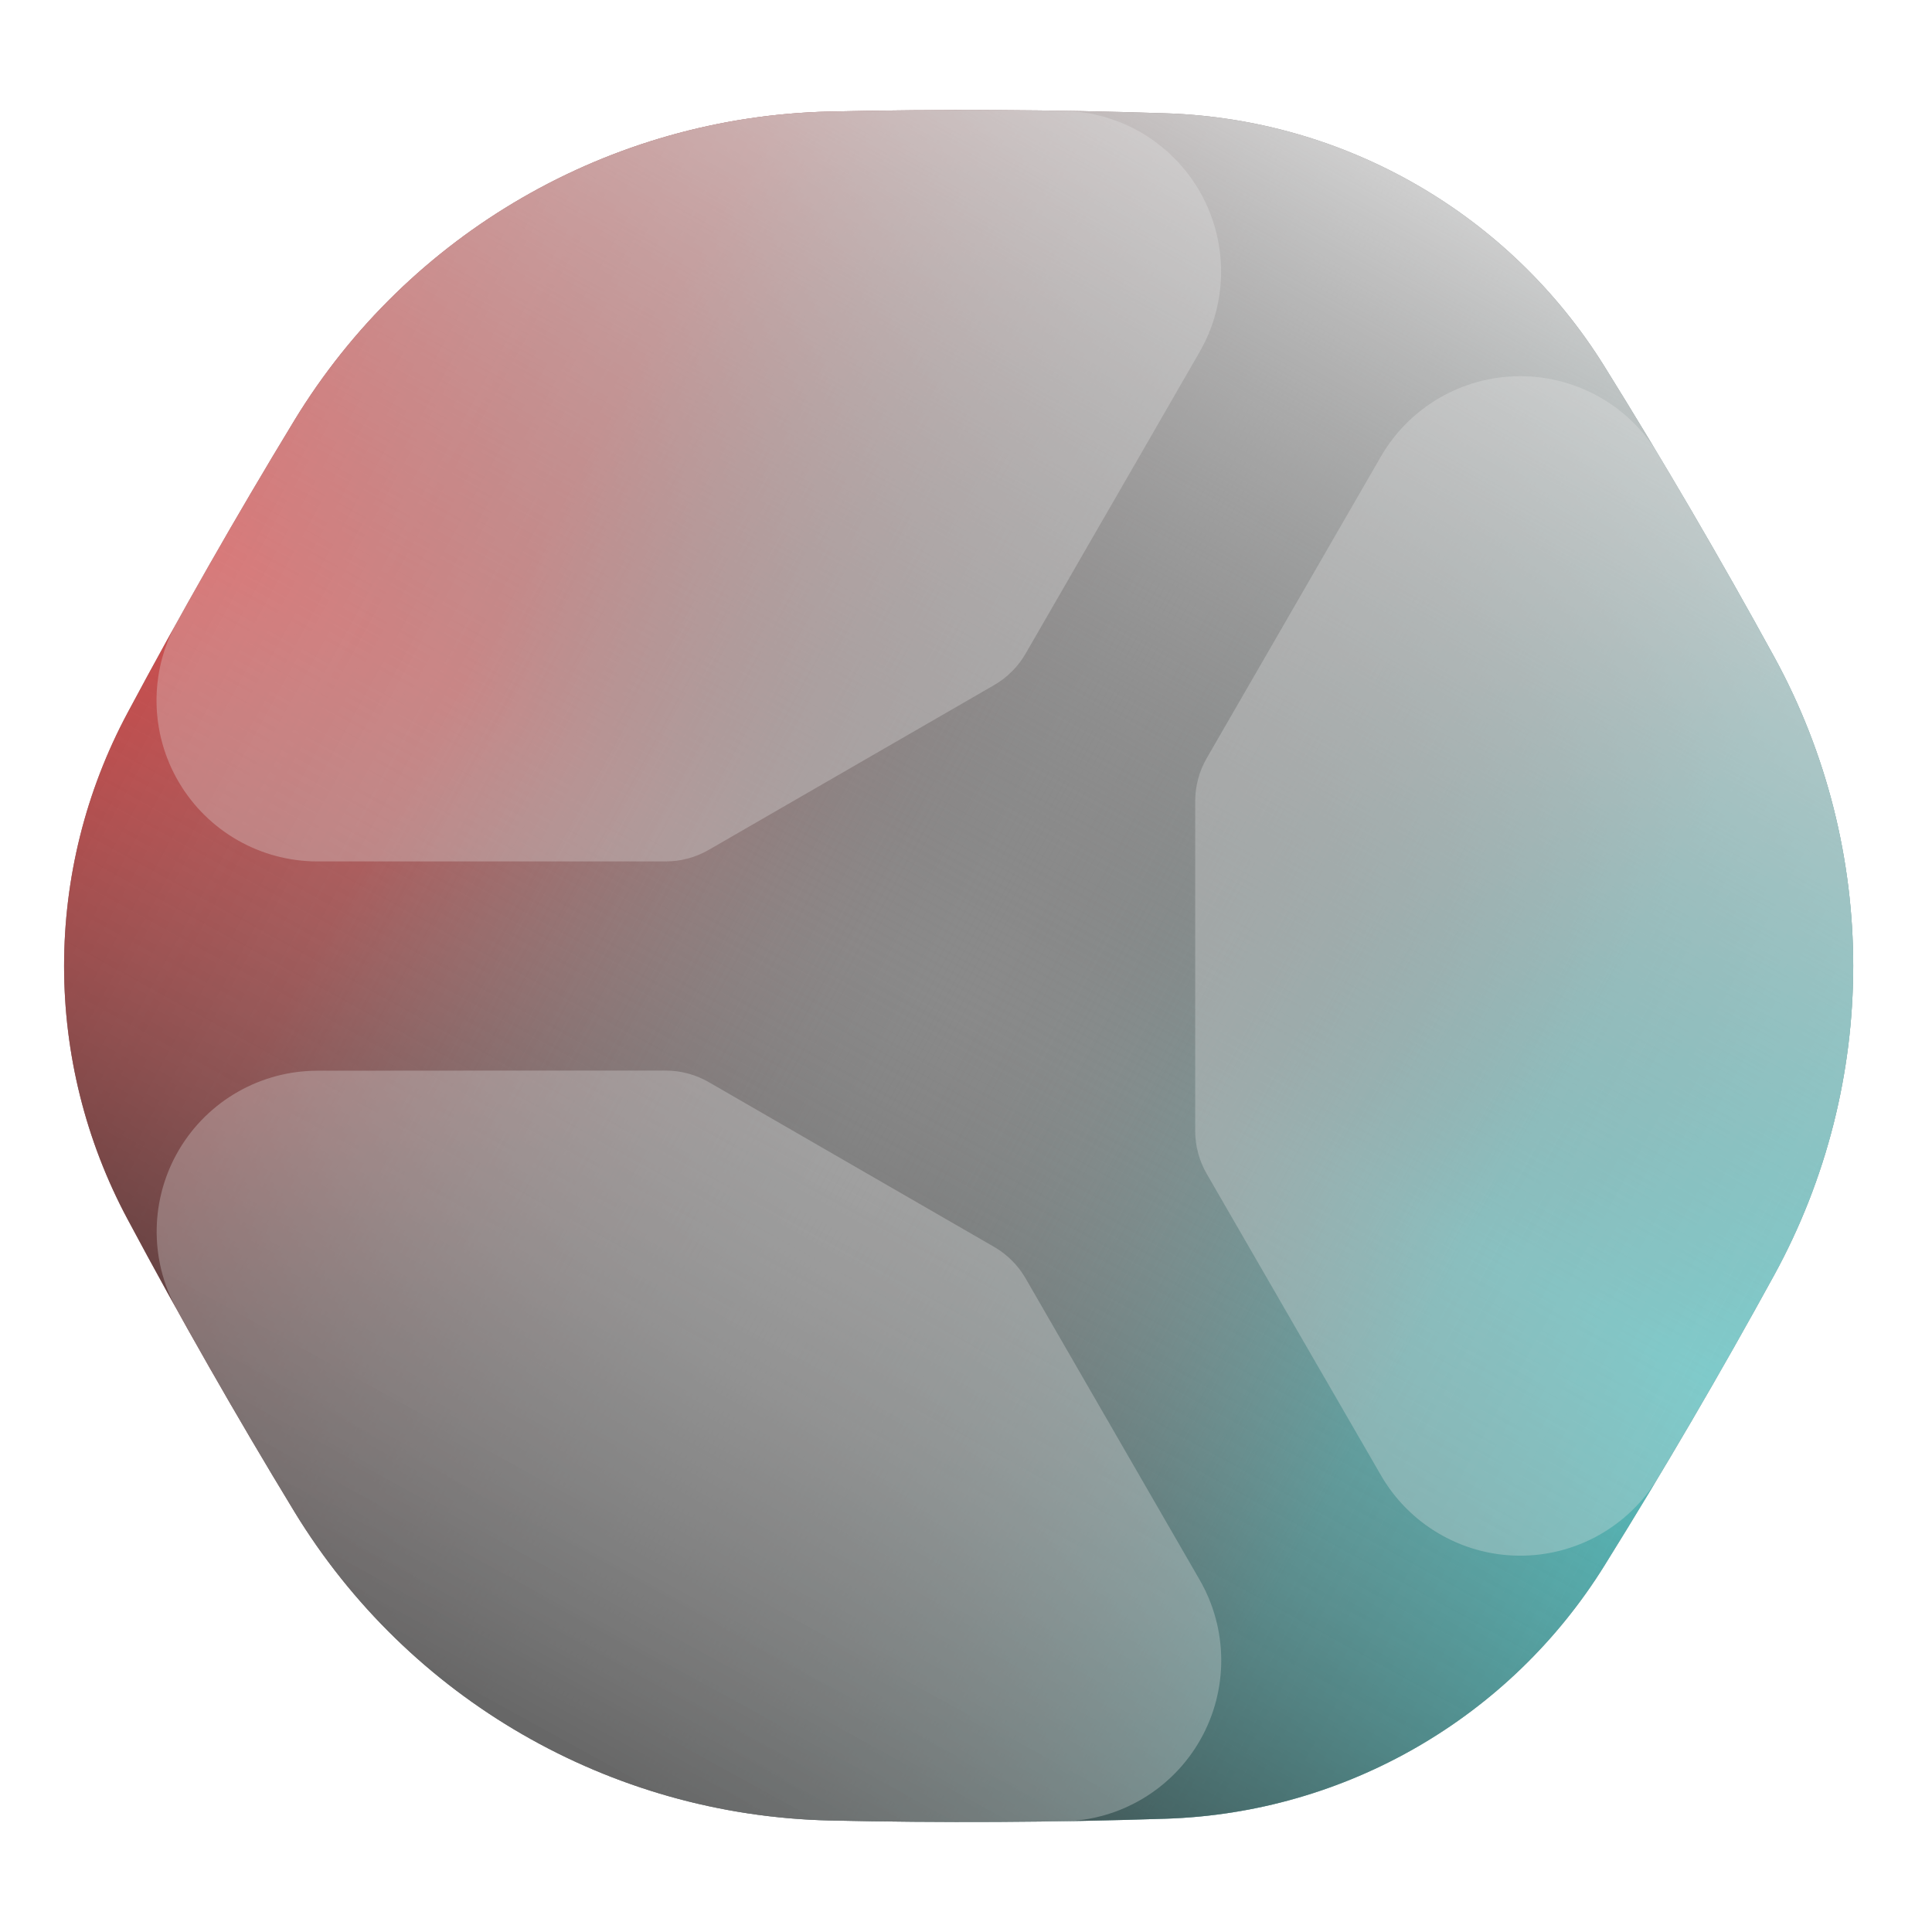
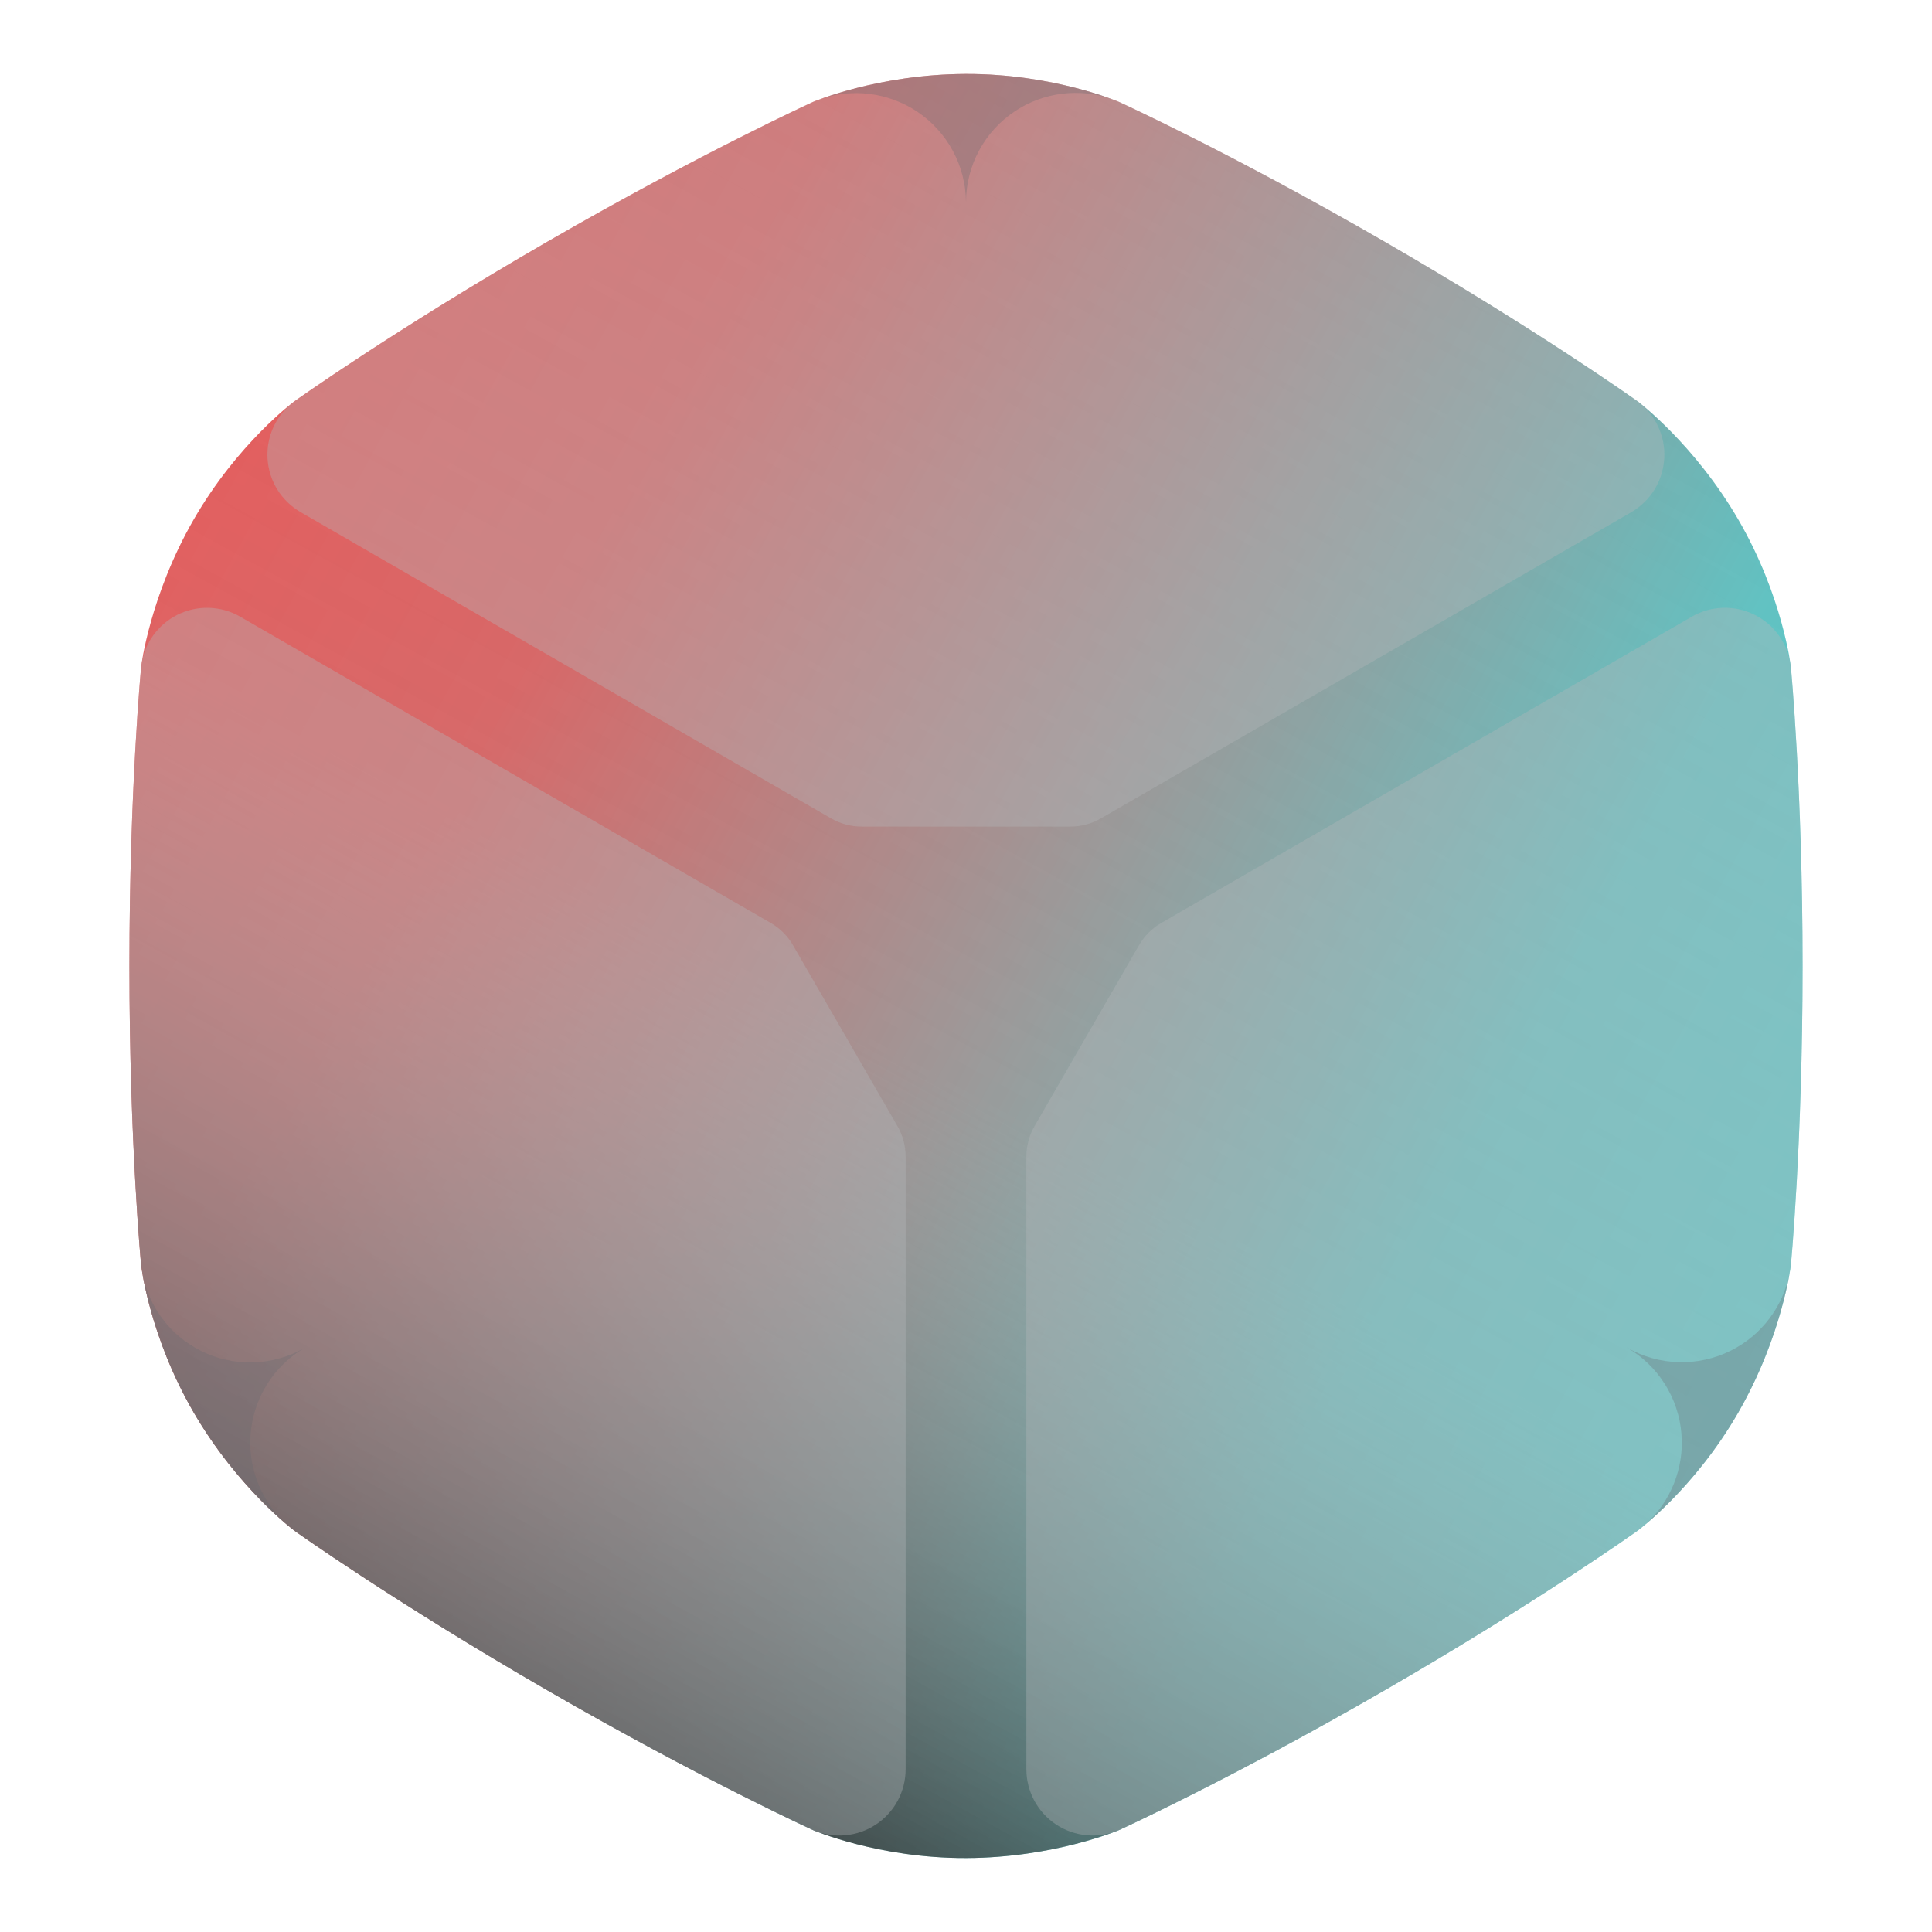
- <svg xmlns="http://www.w3.org/2000/svg" width="100%" height="100%" viewBox="0 0 1080 1080" version="1.1" xml:space="preserve" style="fill-rule:evenodd;clip-rule:evenodd;stroke-linejoin:round;stroke-miterlimit:2;">
+ <svg xmlns="http://www.w3.org/2000/svg" width="100%" height="100%" viewBox="0 0 96 96" version="1.1" xml:space="preserve" style="fill-rule:evenodd;clip-rule:evenodd;stroke-linejoin:round;stroke-miterlimit:2;">
  <g id="angrand-logo">
-     <rect x="0" y="0" width="1080" height="1080" style="fill:none;" />
-     <path d="M71.356,681.616C23.982,593.148 23.982,486.852 71.356,398.385C100.849,343.17 131.992,288.576 164.542,235.021C228.317,130.286 341.019,65.218 463.609,62.355C526.264,60.942 589.116,61.269 651.68,63.335C751.982,66.541 844.037,119.689 896.965,204.95C930.035,258.099 961.744,312.367 991.849,367.334C1050.66,474.932 1050.66,605.069 991.849,712.667C961.744,767.633 930.035,821.901 896.965,875.05C844.037,960.311 751.982,1013.46 651.68,1016.67C589.116,1018.73 526.264,1019.06 463.609,1017.65C341.019,1014.78 228.317,949.714 164.542,844.979C131.992,791.425 100.849,736.83 71.356,681.616Z" style="fill:rgb(138,138,138);" />
-     <path d="M71.356,681.616C23.982,593.148 23.982,486.852 71.356,398.385C100.849,343.17 131.992,288.576 164.542,235.021C228.317,130.286 341.019,65.218 463.609,62.355C526.264,60.942 589.116,61.269 651.68,63.335C751.982,66.541 844.037,119.689 896.965,204.95C930.035,258.099 961.744,312.367 991.849,367.334C1050.66,474.932 1050.66,605.069 991.849,712.667C961.744,767.633 930.035,821.901 896.965,875.05C844.037,960.311 751.982,1013.46 651.68,1016.67C589.116,1018.73 526.264,1019.06 463.609,1017.65C341.019,1014.78 228.317,949.714 164.542,844.979C131.992,791.425 100.849,736.83 71.356,681.616Z" style="fill:url(#_Linear1);" />
-     <path d="M71.356,681.616C23.982,593.148 23.982,486.852 71.356,398.385C100.849,343.17 131.992,288.576 164.542,235.021C228.317,130.286 341.019,65.218 463.609,62.355C526.264,60.942 589.116,61.269 651.68,63.335C751.982,66.541 844.037,119.689 896.965,204.95C930.035,258.099 961.744,312.367 991.849,367.334C1050.66,474.932 1050.66,605.069 991.849,712.667C961.744,767.633 930.035,821.901 896.965,875.05C844.037,960.311 751.982,1013.46 651.68,1016.67C589.116,1018.73 526.264,1019.06 463.609,1017.65C341.019,1014.78 228.317,949.714 164.542,844.979C131.992,791.425 100.849,736.83 71.356,681.616Z" style="fill:url(#_Linear2);" />
-     <g transform="matrix(1,0,0,-1,1.47793e-12,1080)">
-       <path d="M670.626,196.835C686.551,169.253 686.712,135.308 671.05,107.576C655.388,79.844 626.235,62.455 594.391,61.851C550.762,61.231 507.067,61.373 463.467,62.358C340.978,65.264 228.378,130.274 164.616,234.899C141.964,272.166 119.993,309.936 98.785,348.068C83.4,375.923 83.882,409.834 100.053,437.24C116.224,464.646 145.676,481.464 177.497,481.464C239.765,481.538 311.562,481.543 372.145,481.543C380.57,481.543 388.848,479.326 396.145,475.113C428.663,456.338 523.215,401.748 555.733,382.974C563.03,378.761 569.09,372.702 573.303,365.405C603.594,312.939 639.493,250.76 670.626,196.835Z" style="fill:rgb(230,230,230);fill-opacity:0.3;" />
+     <rect id="background" x="0" y="0" width="96" height="96" style="fill:none;" />
+     <path d="M81.379,76.054c-0,-0 -4.951,3.533 -12.594,7.946c-7.644,4.413 -13.179,6.934 -13.179,6.934c-0,-0 -3.237,1.381 -7.606,1.392c-4.369,0.01 -7.606,-1.392 -7.606,-1.392c0,-0 -5.535,-2.521 -13.179,-6.934c-7.643,-4.413 -12.594,-7.946 -12.594,-7.946c0,-0 -2.815,-2.112 -5.008,-5.891c-2.194,-3.779 -2.598,-7.283 -2.598,-7.283c0,0 -0.584,-6.054 -0.584,-14.88c-0,-8.826 0.584,-14.88 0.584,-14.88c0,-0 0.422,-3.494 2.598,-7.283c2.175,-3.789 5.008,-5.891 5.008,-5.891c0,0 4.951,-3.533 12.594,-7.946c7.644,-4.413 13.179,-6.934 13.179,-6.934c0,0 3.237,-1.381 7.606,-1.392c4.369,-0.01 7.606,1.392 7.606,1.392c-0,0 5.535,2.521 13.179,6.934c7.643,4.413 12.594,7.946 12.594,7.946c-0,0 2.815,2.112 5.008,5.891c2.194,3.779 2.598,7.283 2.598,7.283c-0,-0 0.584,6.054 0.584,14.88c0,8.826 -0.584,14.88 -0.584,14.88c-0,0 -0.422,3.494 -2.598,7.283c-2.175,3.789 -5.008,5.891 -5.008,5.891Z" style="fill:url(#_Linear1);" />
+     <path d="M81.379,76.054c-0,-0 -4.951,3.533 -12.594,7.946c-7.644,4.413 -13.179,6.934 -13.179,6.934c-0,-0 -3.237,1.381 -7.606,1.392c-4.369,0.01 -7.606,-1.392 -7.606,-1.392c0,-0 -5.535,-2.521 -13.179,-6.934c-7.643,-4.413 -12.594,-7.946 -12.594,-7.946c0,-0 -2.815,-2.112 -5.008,-5.891c-2.194,-3.779 -2.598,-7.283 -2.598,-7.283c0,0 -0.584,-6.054 -0.584,-14.88c-0,-8.826 0.584,-14.88 0.584,-14.88c0,-0 0.422,-3.494 2.598,-7.283c2.175,-3.789 5.008,-5.891 5.008,-5.891c0,0 4.951,-3.533 12.594,-7.946c7.644,-4.413 13.179,-6.934 13.179,-6.934c0,0 3.237,-1.381 7.606,-1.392c4.369,-0.01 7.606,1.392 7.606,1.392c-0,0 5.535,2.521 13.179,6.934c7.643,4.413 12.594,7.946 12.594,7.946c-0,0 2.815,2.112 5.008,5.891c2.194,3.779 2.598,7.283 2.598,7.283c-0,-0 0.584,6.054 0.584,14.88c0,8.826 -0.584,14.88 -0.584,14.88c-0,0 -0.422,3.494 -2.598,7.283c-2.175,3.789 -5.008,5.891 -5.008,5.891Z" style="fill:url(#_Linear2);" />
+     <g id="block">
+       <path d="M84.065,30.642c0.961,-0.555 2.136,-0.589 3.128,-0.091c0.991,0.499 1.665,1.463 1.792,2.565c-0.001,0.003 -0,0.004 -0,0.004c-0,-0 0.584,6.054 0.584,14.88c0,8.826 -0.584,14.88 -0.584,14.88c-0,0 -0.422,3.494 -2.598,7.283c-2.175,3.789 -5.008,5.891 -5.008,5.891c-0,-0 -4.951,3.533 -12.594,7.946c-7.644,4.413 -13.179,6.934 -13.179,6.934c-0,-0 -0.008,0.003 -0.024,0.01c-1.017,0.432 -2.184,0.325 -3.105,-0.285c-0.922,-0.61 -1.477,-1.641 -1.477,-2.747c0,-7.079 0,-21.496 0,-30.448c-0,-0.527 0.139,-1.044 0.402,-1.5l5.196,-9c0.263,-0.456 0.642,-0.835 1.098,-1.098l26.369,-15.224Z" style="fill:#b4b7bb;fill-opacity:0.36;" />
+       <path d="M45,87.912c0,1.11 -0.558,2.145 -1.485,2.754c-0.928,0.61 -2.1,0.711 -3.118,0.27c-0.002,-0.002 -0.003,-0.002 -0.003,-0.002c0,-0 -5.535,-2.521 -13.179,-6.934c-7.643,-4.413 -12.594,-7.946 -12.594,-7.946c0,-0 -2.815,-2.112 -5.008,-5.891c-2.194,-3.779 -2.598,-7.283 -2.598,-7.283c0,0 -0.584,-6.054 -0.584,-14.88c-0,-8.826 0.584,-14.88 0.584,-14.88c0,-0 0.001,-0.009 0.004,-0.026c0.134,-1.097 0.81,-2.053 1.799,-2.547c0.989,-0.493 2.16,-0.457 3.117,0.095c6.131,3.54 18.617,10.748 26.369,15.224c0.456,0.263 0.835,0.642 1.098,1.098l5.196,9c0.263,0.456 0.402,0.973 0.402,1.5l0,30.448Z" style="fill:#b4b7bb;fill-opacity:0.36;" />
+       <path d="M14.935,25.446c-0.961,-0.555 -1.578,-1.556 -1.642,-2.664c-0.064,-1.107 0.434,-2.173 1.325,-2.834c0.002,-0.001 0.003,-0.002 0.003,-0.002c0,0 4.951,-3.533 12.594,-7.946c7.644,-4.413 13.179,-6.934 13.179,-6.934c0,0 3.237,-1.381 7.606,-1.392c4.369,-0.01 7.606,1.392 7.606,1.392c-0,0 5.535,2.521 13.179,6.934c7.643,4.413 12.594,7.946 12.594,7.946l0.002,0.002c0.888,0.667 1.382,1.735 1.315,2.843c-0.067,1.108 -0.685,2.109 -1.647,2.664c-6.136,3.543 -18.607,10.743 -26.353,15.215c-0.456,0.263 -0.973,0.402 -1.5,0.402l-10.392,-0c-0.527,-0 -1.044,-0.139 -1.5,-0.402l-26.369,-15.224Z" style="fill:#b4b7bb;fill-opacity:0.36;" />
    </g>
-     <g transform="matrix(1,0,0,1,0.000114443,2.84217e-14)">
-       <path d="M177.497,481.543C145.648,481.543 116.171,464.71 99.985,437.28C83.8,409.85 83.317,375.909 98.716,348.03C119.993,309.935 141.964,272.166 164.616,234.899C228.378,130.274 340.978,65.264 463.467,62.358C507.067,61.373 550.762,61.231 594.39,61.93C626.205,62.534 655.332,79.908 670.981,107.615C686.629,135.323 686.468,169.238 670.558,196.796C639.488,250.758 603.594,312.938 573.303,365.405C569.09,372.702 563.03,378.761 555.733,382.974C523.215,401.748 428.663,456.338 396.145,475.113C388.848,479.325 380.571,481.543 372.145,481.543L177.497,481.543Z" style="fill:rgb(230,230,230);fill-opacity:0.3;" />
-     </g>
-     <g transform="matrix(1.56595,0,0,2.71231,-551.739,-1209.92)">
-       <path d="M845.247,540.21C855.417,530.041 874.138,523.732 894.476,523.62C914.813,523.509 933.738,529.612 944.24,539.668C958.513,553.484 972.386,567.462 985.763,581.565C1023.27,621.211 1023.27,669.148 985.763,708.794C972.386,722.896 958.514,736.874 944.197,750.675C933.704,760.723 914.796,766.82 894.476,766.709C874.156,766.598 855.452,760.294 845.291,750.134C825.369,730.266 802.442,707.342 783.098,687.998C780.407,685.308 778.991,682.256 778.991,679.15C778.991,665.306 778.991,625.052 778.991,611.209C778.991,608.102 780.407,605.05 783.097,602.36C802.441,583.016 825.366,560.092 845.247,540.21Z" style="fill:rgb(230,230,230);fill-opacity:0.3;" />
+     <g id="edge">
+       <path d="M40.728,4.937c0.932,-0.344 3.73,-1.254 7.272,-1.263c3.471,-0.008 6.227,0.875 7.214,1.239c-1.586,-0.546 -3.345,-0.332 -4.759,0.597c-1.533,1.006 -2.455,2.716 -2.455,4.55c-0.009,-1.824 -0.928,-3.523 -2.45,-4.529c-1.432,-0.945 -3.217,-1.16 -4.822,-0.594Z" style="fill:#666a70;fill-opacity:0.3;" />
+       <path d="M88.93,63.234c-0.168,0.979 -0.779,3.857 -2.543,6.929c-1.682,2.93 -3.757,4.851 -4.612,5.571c1.25,-1.132 1.911,-2.784 1.777,-4.477c-0.142,-1.792 -1.157,-3.399 -2.713,-4.298c1.587,0.914 3.527,0.972 5.165,0.153c1.535,-0.766 2.613,-2.206 2.926,-3.878Z" style="fill:#666a70;fill-opacity:0.3;" />
+       <path d="M14.342,75.83c-0.764,-0.635 -2.951,-2.603 -4.729,-5.667c-1.743,-3.002 -2.356,-5.83 -2.534,-6.867c0.319,1.646 1.384,3.063 2.896,3.823c1.638,0.824 3.58,0.768 5.168,-0.149c-1.575,0.92 -2.587,2.565 -2.697,4.387c-0.103,1.712 0.604,3.365 1.896,4.473Z" style="fill:#666a70;fill-opacity:0.3;" />
    </g>
  </g>
  <defs>
-     <linearGradient id="_Linear1" x1="0" y1="0" x2="1" y2="0" gradientUnits="userSpaceOnUse" gradientTransform="matrix(1080,623.538,-623.538,1080,1.77636e-15,228.227)">
-       <stop offset="0" style="stop-color:rgb(233,58,58);stop-opacity:1" />
-       <stop offset="0.24" style="stop-color:rgb(205,77,77);stop-opacity:0.73" />
-       <stop offset="0.5" style="stop-color:rgb(128,128,128);stop-opacity:0" />
-       <stop offset="0.76" style="stop-color:rgb(83,187,187);stop-opacity:0.73" />
-       <stop offset="1" style="stop-color:rgb(67,208,208);stop-opacity:1" />
+     <linearGradient id="_Linear1" x1="0" y1="0" x2="1" y2="0" gradientUnits="userSpaceOnUse" gradientTransform="matrix(96,55.4256,-55.4256,96,-4.89485e-15,20.2869)">
+       <stop offset="0" style="stop-color:#ef4343;stop-opacity:1" />
+       <stop offset="0.26" style="stop-color:#db5353;stop-opacity:1" />
+       <stop offset="0.74" style="stop-color:#57c0c0;stop-opacity:1" />
+       <stop offset="1" style="stop-color:#43d0d0;stop-opacity:1" />
    </linearGradient>
-     <linearGradient id="_Linear2" x1="0" y1="0" x2="1" y2="0" gradientUnits="userSpaceOnUse" gradientTransform="matrix(623.538,-1080,1080,623.538,228.231,1080)">
-       <stop offset="0" style="stop-color:black;stop-opacity:1" />
-       <stop offset="0.5" style="stop-color:rgb(122,122,122);stop-opacity:0" />
-       <stop offset="1" style="stop-color:rgb(245,245,245);stop-opacity:1" />
+     <linearGradient id="_Linear2" x1="0" y1="0" x2="1" y2="0" gradientUnits="userSpaceOnUse" gradientTransform="matrix(55.4256,-96.0003,96.0003,55.4256,20.2872,96)">
+       <stop offset="0" style="stop-color:#000;stop-opacity:1" />
+       <stop offset="0.45" style="stop-color:#c1c1c1;stop-opacity:0.21" />
+       <stop offset="1" style="stop-color:#f5f5f5;stop-opacity:0" />
    </linearGradient>
  </defs>
</svg>
